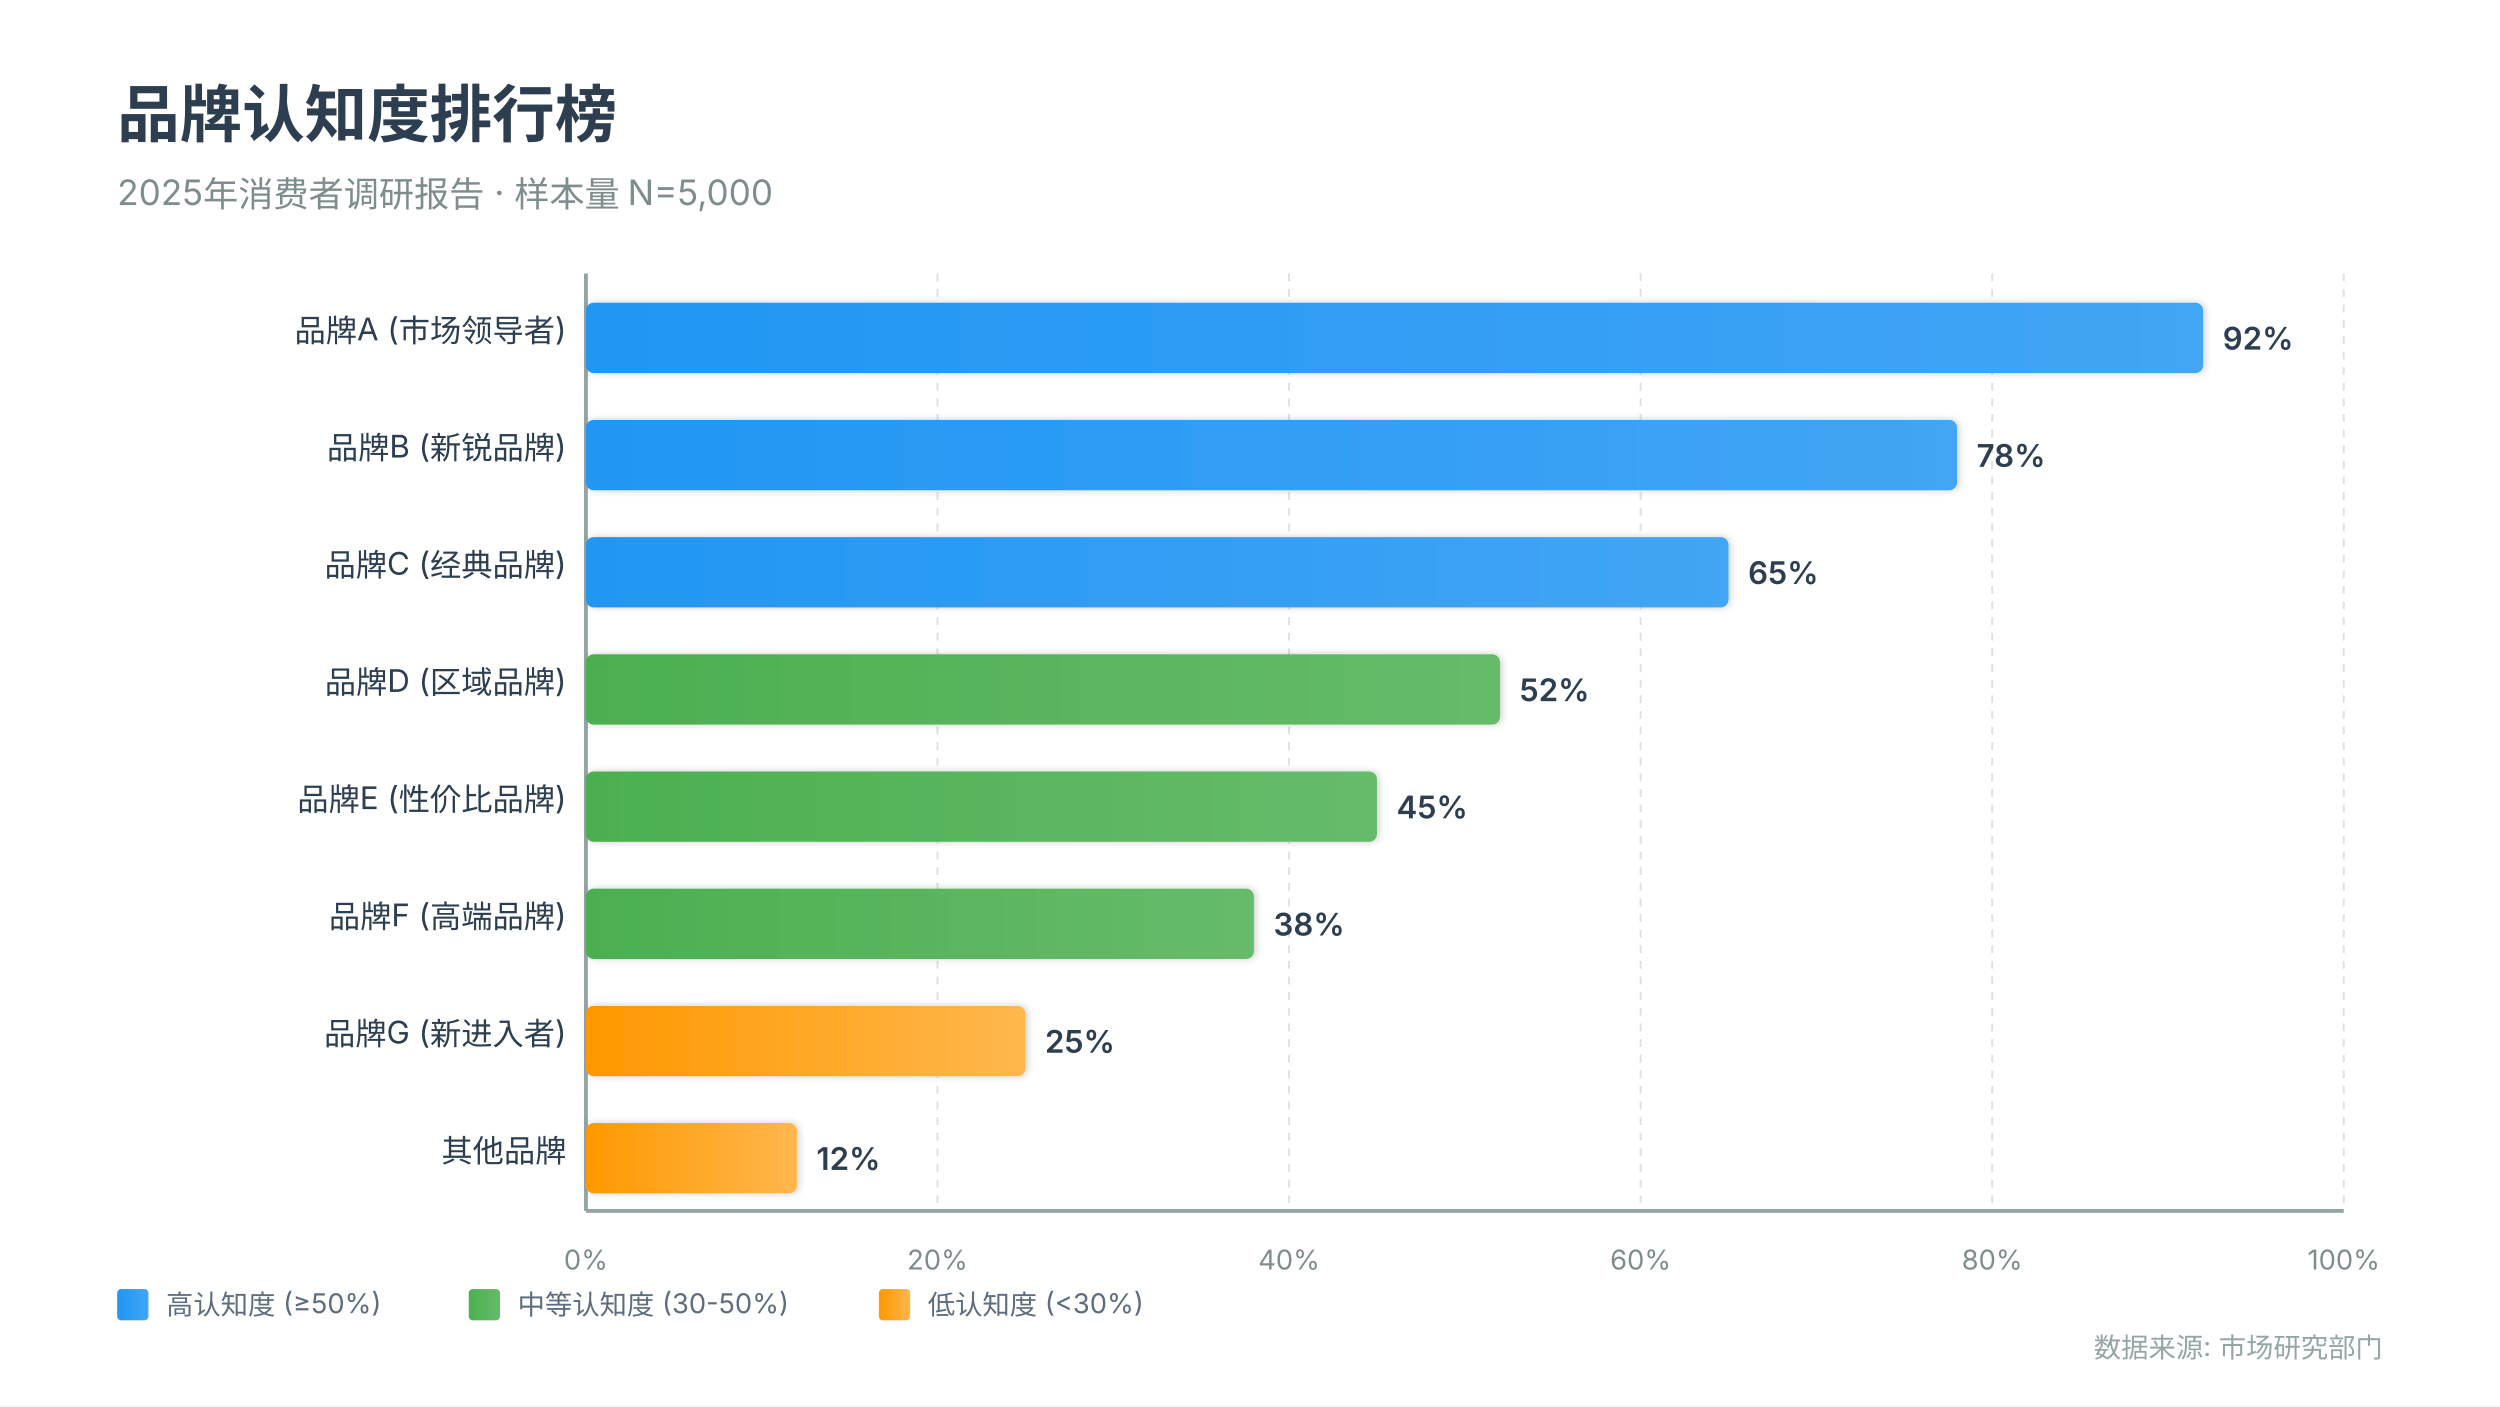
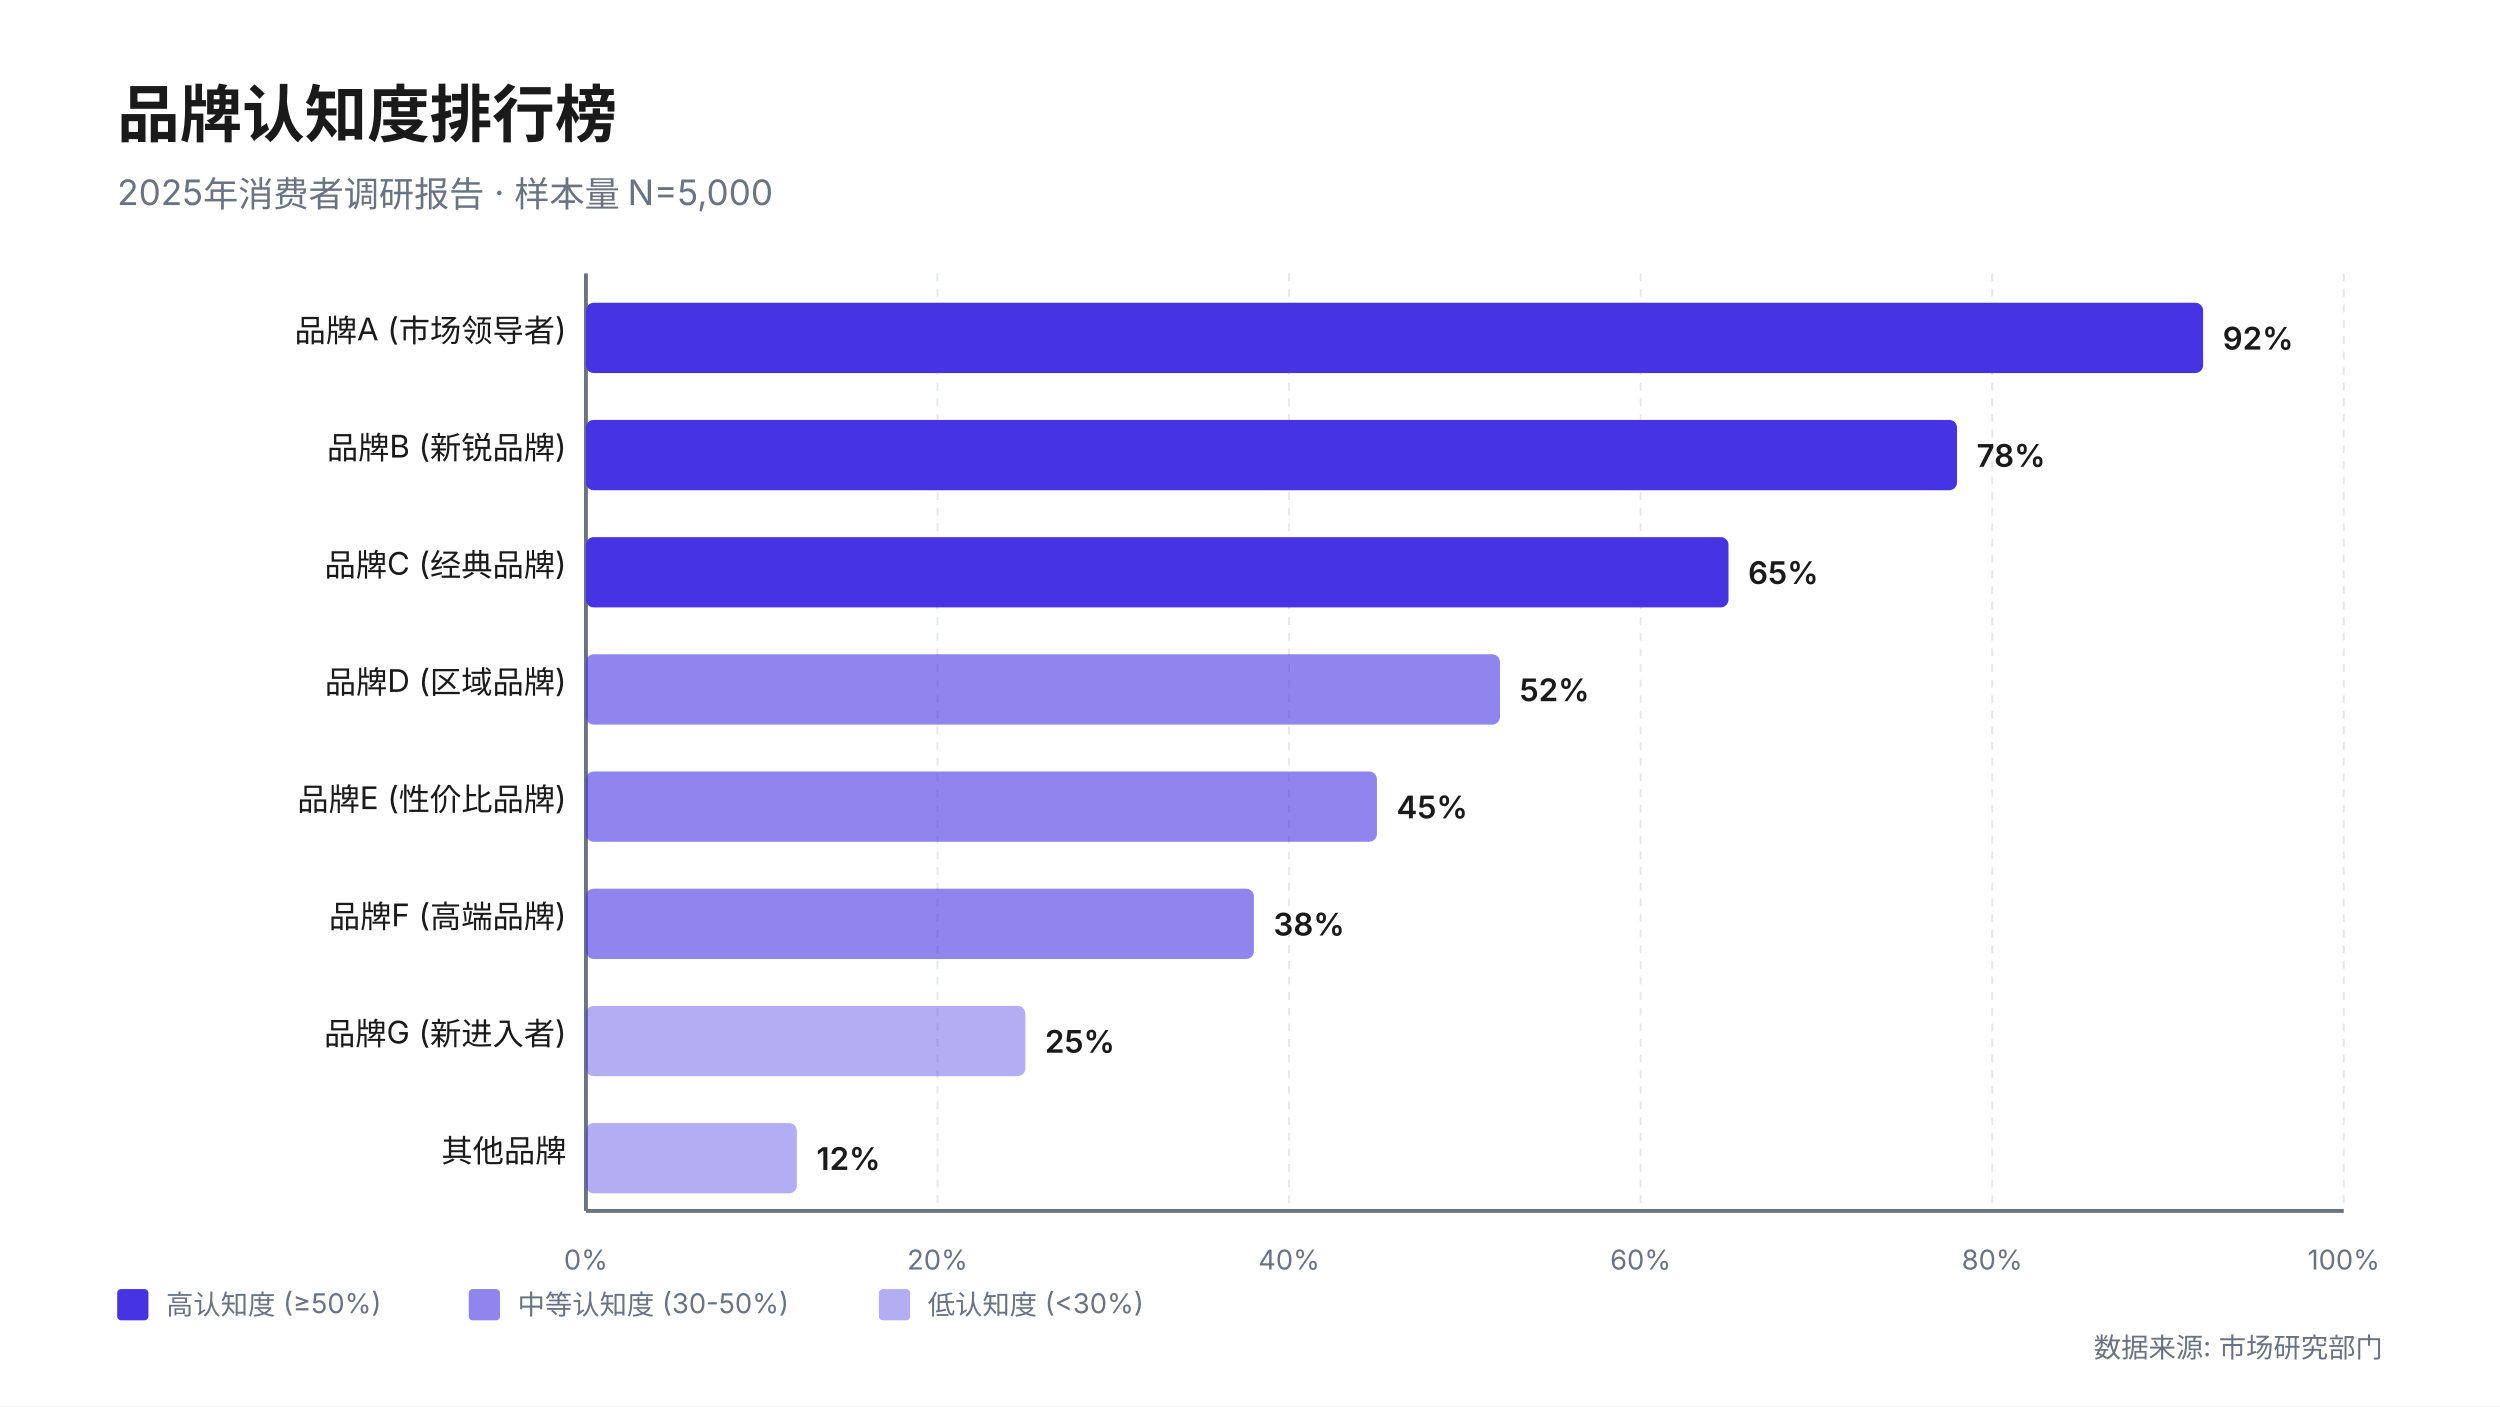
<svg xmlns="http://www.w3.org/2000/svg" viewBox="0 0 1280 720" width="1280" height="720">
  <defs>
-     <linearGradient id="hbarGrad1" x1="0%" y1="0%" x2="100%" y2="0%">
-       <stop offset="0%" style="stop-color:#2196F3;stop-opacity:1" />
-       <stop offset="100%" style="stop-color:#42A5F5;stop-opacity:1" />
-     </linearGradient>
-     <linearGradient id="hbarGrad2" x1="0%" y1="0%" x2="100%" y2="0%">
-       <stop offset="0%" style="stop-color:#4CAF50;stop-opacity:1" />
-       <stop offset="100%" style="stop-color:#66BB6A;stop-opacity:1" />
-     </linearGradient>
-     <linearGradient id="hbarGrad3" x1="0%" y1="0%" x2="100%" y2="0%">
-       <stop offset="0%" style="stop-color:#FF9800;stop-opacity:1" />
-       <stop offset="100%" style="stop-color:#FFB74D;stop-opacity:1" />
-     </linearGradient>
-     <filter id="hbarShadow">
-       <feGaussianBlur in="SourceAlpha" stdDeviation="2" />
-       <feOffset dx="1" dy="0" />
-       <feComponentTransfer>
-         <feFuncA type="linear" slope="0.2" />
-       </feComponentTransfer>
-       <feMerge>
-         <feMergeNode />
-         <feMergeNode in="SourceGraphic" />
-       </feMerge>
-     </filter>
-   </defs>
+         
+         
+         
+         
+         
+         
+         
+         
+         
+     </defs>
  <rect width="1280" height="720" fill="#FFFFFF" />
-   <text x="60" y="70" font-family="-apple-system, BlinkMacSystemFont, 'Segoe UI', 'PingFang SC', 'Microsoft YaHei', sans-serif" font-size="32" font-weight="bold" fill="#2C3E50">
+   <text x="60" y="70" font-family="-apple-system, BlinkMacSystemFont, 'Segoe UI', 'PingFang SC', 'Microsoft YaHei', sans-serif" font-size="32" font-weight="bold" fill="#1A1A1A">
    <tspan>品牌认知度排行榜</tspan>
  </text>
-   <text x="60" y="105" font-family="-apple-system, BlinkMacSystemFont, 'Segoe UI', 'PingFang SC', 'Microsoft YaHei', sans-serif" font-size="18" fill="#7F8C8D">
+   <text x="60" y="105" font-family="-apple-system, BlinkMacSystemFont, 'Segoe UI', 'PingFang SC', 'Microsoft YaHei', sans-serif" font-size="18" fill="#6B7280">
    <tspan>2025年消费者调研报告 · 样本量 N=5,000</tspan>
  </text>
  <g id="chartArea">
-     <line x1="300" y1="140" x2="300" y2="620" stroke="#E0E0E0" stroke-width="1" stroke-dasharray="4,4" />
-     <line x1="480" y1="140" x2="480" y2="620" stroke="#E0E0E0" stroke-width="1" stroke-dasharray="4,4" />
-     <line x1="660" y1="140" x2="660" y2="620" stroke="#E0E0E0" stroke-width="1" stroke-dasharray="4,4" />
-     <line x1="840" y1="140" x2="840" y2="620" stroke="#E0E0E0" stroke-width="1" stroke-dasharray="4,4" />
-     <line x1="1020" y1="140" x2="1020" y2="620" stroke="#E0E0E0" stroke-width="1" stroke-dasharray="4,4" />
-     <line x1="1200" y1="140" x2="1200" y2="620" stroke="#E0E0E0" stroke-width="1" stroke-dasharray="4,4" />
-     <text x="300" y="650" font-family="-apple-system, BlinkMacSystemFont, 'Segoe UI', sans-serif" font-size="14" fill="#7F8C8D" text-anchor="middle">
+     <line x1="300" y1="140" x2="300" y2="620" stroke="#E5E7EB" stroke-width="1" stroke-dasharray="4,4" />
+     <line x1="480" y1="140" x2="480" y2="620" stroke="#E5E7EB" stroke-width="1" stroke-dasharray="4,4" />
+     <line x1="660" y1="140" x2="660" y2="620" stroke="#E5E7EB" stroke-width="1" stroke-dasharray="4,4" />
+     <line x1="840" y1="140" x2="840" y2="620" stroke="#E5E7EB" stroke-width="1" stroke-dasharray="4,4" />
+     <line x1="1020" y1="140" x2="1020" y2="620" stroke="#E5E7EB" stroke-width="1" stroke-dasharray="4,4" />
+     <line x1="1200" y1="140" x2="1200" y2="620" stroke="#E5E7EB" stroke-width="1" stroke-dasharray="4,4" />
+     <text x="300" y="650" font-family="-apple-system, BlinkMacSystemFont, 'Segoe UI', sans-serif" font-size="14" fill="#6B7280" text-anchor="middle">
      <tspan>0%</tspan>
    </text>
-     <text x="480" y="650" font-family="-apple-system, BlinkMacSystemFont, 'Segoe UI', sans-serif" font-size="14" fill="#7F8C8D" text-anchor="middle">
+     <text x="480" y="650" font-family="-apple-system, BlinkMacSystemFont, 'Segoe UI', sans-serif" font-size="14" fill="#6B7280" text-anchor="middle">
      <tspan>20%</tspan>
    </text>
-     <text x="660" y="650" font-family="-apple-system, BlinkMacSystemFont, 'Segoe UI', sans-serif" font-size="14" fill="#7F8C8D" text-anchor="middle">
+     <text x="660" y="650" font-family="-apple-system, BlinkMacSystemFont, 'Segoe UI', sans-serif" font-size="14" fill="#6B7280" text-anchor="middle">
      <tspan>40%</tspan>
    </text>
-     <text x="840" y="650" font-family="-apple-system, BlinkMacSystemFont, 'Segoe UI', sans-serif" font-size="14" fill="#7F8C8D" text-anchor="middle">
+     <text x="840" y="650" font-family="-apple-system, BlinkMacSystemFont, 'Segoe UI', sans-serif" font-size="14" fill="#6B7280" text-anchor="middle">
      <tspan>60%</tspan>
    </text>
-     <text x="1020" y="650" font-family="-apple-system, BlinkMacSystemFont, 'Segoe UI', sans-serif" font-size="14" fill="#7F8C8D" text-anchor="middle">
+     <text x="1020" y="650" font-family="-apple-system, BlinkMacSystemFont, 'Segoe UI', sans-serif" font-size="14" fill="#6B7280" text-anchor="middle">
      <tspan>80%</tspan>
    </text>
-     <text x="1200" y="650" font-family="-apple-system, BlinkMacSystemFont, 'Segoe UI', sans-serif" font-size="14" fill="#7F8C8D" text-anchor="middle">
+     <text x="1200" y="650" font-family="-apple-system, BlinkMacSystemFont, 'Segoe UI', sans-serif" font-size="14" fill="#6B7280" text-anchor="middle">
      <tspan>100%</tspan>
    </text>
-     <line x1="300" y1="140" x2="300" y2="620" stroke="#95A5A6" stroke-width="2" />
-     <line x1="300" y1="620" x2="1200" y2="620" stroke="#95A5A6" stroke-width="2" />
-     <text x="290" y="175" font-family="-apple-system, BlinkMacSystemFont, 'Segoe UI', 'PingFang SC', 'Microsoft YaHei', sans-serif" font-size="16" fill="#2C3E50" text-anchor="end">
+     <line x1="300" y1="140" x2="300" y2="620" stroke="#6B7280" stroke-width="2" />
+     <line x1="300" y1="620" x2="1200" y2="620" stroke="#6B7280" stroke-width="2" />
+     <text x="290" y="175" font-family="-apple-system, BlinkMacSystemFont, 'Segoe UI', 'PingFang SC', 'Microsoft YaHei', sans-serif" font-size="16" fill="#1A1A1A" text-anchor="end">
      <tspan>品牌A (市场领导者)</tspan>
    </text>
-     <rect x="300" y="155" width="828" height="36" rx="4" fill="url(#hbarGrad1)" filter="url(#hbarShadow)" />
-     <text x="1138" y="179" font-family="-apple-system, BlinkMacSystemFont, 'Segoe UI', sans-serif" font-size="16" font-weight="600" fill="#2C3E50">
+     <rect x="300" y="155" width="828" height="36" rx="4" fill="#4633E3" />
+     <text x="1138" y="179" font-family="-apple-system, BlinkMacSystemFont, 'Segoe UI', sans-serif" font-size="16" font-weight="600" fill="#1A1A1A">
      <tspan>92%</tspan>
    </text>
-     <text x="290" y="235" font-family="-apple-system, BlinkMacSystemFont, 'Segoe UI', 'PingFang SC', 'Microsoft YaHei', sans-serif" font-size="16" fill="#2C3E50" text-anchor="end">
+     <text x="290" y="235" font-family="-apple-system, BlinkMacSystemFont, 'Segoe UI', 'PingFang SC', 'Microsoft YaHei', sans-serif" font-size="16" fill="#1A1A1A" text-anchor="end">
      <tspan>品牌B (新锐品牌)</tspan>
    </text>
-     <rect x="300" y="215" width="702" height="36" rx="4" fill="url(#hbarGrad1)" filter="url(#hbarShadow)" />
-     <text x="1012" y="239" font-family="-apple-system, BlinkMacSystemFont, 'Segoe UI', sans-serif" font-size="16" font-weight="600" fill="#2C3E50">
+     <rect x="300" y="215" width="702" height="36" rx="4" fill="#4633E3" />
+     <text x="1012" y="239" font-family="-apple-system, BlinkMacSystemFont, 'Segoe UI', sans-serif" font-size="16" font-weight="600" fill="#1A1A1A">
      <tspan>78%</tspan>
    </text>
-     <text x="290" y="295" font-family="-apple-system, BlinkMacSystemFont, 'Segoe UI', 'PingFang SC', 'Microsoft YaHei', sans-serif" font-size="16" fill="#2C3E50" text-anchor="end">
+     <text x="290" y="295" font-family="-apple-system, BlinkMacSystemFont, 'Segoe UI', 'PingFang SC', 'Microsoft YaHei', sans-serif" font-size="16" fill="#1A1A1A" text-anchor="end">
      <tspan>品牌C (经典品牌)</tspan>
    </text>
-     <rect x="300" y="275" width="585" height="36" rx="4" fill="url(#hbarGrad1)" filter="url(#hbarShadow)" />
-     <text x="895" y="299" font-family="-apple-system, BlinkMacSystemFont, 'Segoe UI', sans-serif" font-size="16" font-weight="600" fill="#2C3E50">
+     <rect x="300" y="275" width="585" height="36" rx="4" fill="#4633E3" />
+     <text x="895" y="299" font-family="-apple-system, BlinkMacSystemFont, 'Segoe UI', sans-serif" font-size="16" font-weight="600" fill="#1A1A1A">
      <tspan>65%</tspan>
    </text>
-     <text x="290" y="355" font-family="-apple-system, BlinkMacSystemFont, 'Segoe UI', 'PingFang SC', 'Microsoft YaHei', sans-serif" font-size="16" fill="#2C3E50" text-anchor="end">
+     <text x="290" y="355" font-family="-apple-system, BlinkMacSystemFont, 'Segoe UI', 'PingFang SC', 'Microsoft YaHei', sans-serif" font-size="16" fill="#1A1A1A" text-anchor="end">
      <tspan>品牌D (区域品牌)</tspan>
    </text>
-     <rect x="300" y="335" width="468" height="36" rx="4" fill="url(#hbarGrad2)" filter="url(#hbarShadow)" />
-     <text x="778" y="359" font-family="-apple-system, BlinkMacSystemFont, 'Segoe UI', sans-serif" font-size="16" font-weight="600" fill="#2C3E50">
+     <rect x="300" y="335" width="468" height="36" rx="4" fill="#4633E3" fill-opacity="0.6" />
+     <text x="778" y="359" font-family="-apple-system, BlinkMacSystemFont, 'Segoe UI', sans-serif" font-size="16" font-weight="600" fill="#1A1A1A">
      <tspan>52%</tspan>
    </text>
-     <text x="290" y="415" font-family="-apple-system, BlinkMacSystemFont, 'Segoe UI', 'PingFang SC', 'Microsoft YaHei', sans-serif" font-size="16" fill="#2C3E50" text-anchor="end">
+     <text x="290" y="415" font-family="-apple-system, BlinkMacSystemFont, 'Segoe UI', 'PingFang SC', 'Microsoft YaHei', sans-serif" font-size="16" fill="#1A1A1A" text-anchor="end">
      <tspan>品牌E (性价比品牌)</tspan>
    </text>
-     <rect x="300" y="395" width="405" height="36" rx="4" fill="url(#hbarGrad2)" filter="url(#hbarShadow)" />
-     <text x="715" y="419" font-family="-apple-system, BlinkMacSystemFont, 'Segoe UI', sans-serif" font-size="16" font-weight="600" fill="#2C3E50">
+     <rect x="300" y="395" width="405" height="36" rx="4" fill="#4633E3" fill-opacity="0.6" />
+     <text x="715" y="419" font-family="-apple-system, BlinkMacSystemFont, 'Segoe UI', sans-serif" font-size="16" font-weight="600" fill="#1A1A1A">
      <tspan>45%</tspan>
    </text>
-     <text x="290" y="475" font-family="-apple-system, BlinkMacSystemFont, 'Segoe UI', 'PingFang SC', 'Microsoft YaHei', sans-serif" font-size="16" fill="#2C3E50" text-anchor="end">
+     <text x="290" y="475" font-family="-apple-system, BlinkMacSystemFont, 'Segoe UI', 'PingFang SC', 'Microsoft YaHei', sans-serif" font-size="16" fill="#1A1A1A" text-anchor="end">
      <tspan>品牌F (高端品牌)</tspan>
    </text>
-     <rect x="300" y="455" width="342" height="36" rx="4" fill="url(#hbarGrad2)" filter="url(#hbarShadow)" />
-     <text x="652" y="479" font-family="-apple-system, BlinkMacSystemFont, 'Segoe UI', sans-serif" font-size="16" font-weight="600" fill="#2C3E50">
+     <rect x="300" y="455" width="342" height="36" rx="4" fill="#4633E3" fill-opacity="0.6" />
+     <text x="652" y="479" font-family="-apple-system, BlinkMacSystemFont, 'Segoe UI', sans-serif" font-size="16" font-weight="600" fill="#1A1A1A">
      <tspan>38%</tspan>
    </text>
-     <text x="290" y="535" font-family="-apple-system, BlinkMacSystemFont, 'Segoe UI', 'PingFang SC', 'Microsoft YaHei', sans-serif" font-size="16" fill="#2C3E50" text-anchor="end">
+     <text x="290" y="535" font-family="-apple-system, BlinkMacSystemFont, 'Segoe UI', 'PingFang SC', 'Microsoft YaHei', sans-serif" font-size="16" fill="#1A1A1A" text-anchor="end">
      <tspan>品牌G (新进入者)</tspan>
    </text>
-     <rect x="300" y="515" width="225" height="36" rx="4" fill="url(#hbarGrad3)" filter="url(#hbarShadow)" />
-     <text x="535" y="539" font-family="-apple-system, BlinkMacSystemFont, 'Segoe UI', sans-serif" font-size="16" font-weight="600" fill="#2C3E50">
+     <rect x="300" y="515" width="225" height="36" rx="4" fill="#4633E3" fill-opacity="0.4" />
+     <text x="535" y="539" font-family="-apple-system, BlinkMacSystemFont, 'Segoe UI', sans-serif" font-size="16" font-weight="600" fill="#1A1A1A">
      <tspan>25%</tspan>
    </text>
-     <text x="290" y="595" font-family="-apple-system, BlinkMacSystemFont, 'Segoe UI', 'PingFang SC', 'Microsoft YaHei', sans-serif" font-size="16" fill="#2C3E50" text-anchor="end">
+     <text x="290" y="595" font-family="-apple-system, BlinkMacSystemFont, 'Segoe UI', 'PingFang SC', 'Microsoft YaHei', sans-serif" font-size="16" fill="#1A1A1A" text-anchor="end">
      <tspan>其他品牌</tspan>
    </text>
-     <rect x="300" y="575" width="108" height="36" rx="4" fill="url(#hbarGrad3)" filter="url(#hbarShadow)" />
-     <text x="418" y="599" font-family="-apple-system, BlinkMacSystemFont, 'Segoe UI', sans-serif" font-size="16" font-weight="600" fill="#2C3E50">
+     <rect x="300" y="575" width="108" height="36" rx="4" fill="#4633E3" fill-opacity="0.4" />
+     <text x="418" y="599" font-family="-apple-system, BlinkMacSystemFont, 'Segoe UI', sans-serif" font-size="16" font-weight="600" fill="#1A1A1A">
      <tspan>12%</tspan>
    </text>
  </g>
  <g id="legend">
-     <rect x="60" y="660" width="16" height="16" rx="2" fill="url(#hbarGrad1)" />
-     <text x="85" y="673" font-family="-apple-system, BlinkMacSystemFont, 'Segoe UI', 'PingFang SC', 'Microsoft YaHei', sans-serif" font-size="14" fill="#5D6D7E">
+     <rect x="60" y="660" width="16" height="16" rx="2" fill="#4633E3" />
+     <text x="85" y="673" font-family="-apple-system, BlinkMacSystemFont, 'Segoe UI', 'PingFang SC', 'Microsoft YaHei', sans-serif" font-size="14" fill="#6B7280">
      <tspan>高认知度 (≥50%)</tspan>
    </text>
-     <rect x="240" y="660" width="16" height="16" rx="2" fill="url(#hbarGrad2)" />
-     <text x="265" y="673" font-family="-apple-system, BlinkMacSystemFont, 'Segoe UI', 'PingFang SC', 'Microsoft YaHei', sans-serif" font-size="14" fill="#5D6D7E">
+     <rect x="240" y="660" width="16" height="16" rx="2" fill="#4633E3" fill-opacity="0.6" />
+     <text x="265" y="673" font-family="-apple-system, BlinkMacSystemFont, 'Segoe UI', 'PingFang SC', 'Microsoft YaHei', sans-serif" font-size="14" fill="#6B7280">
      <tspan>中等认知度 (30-50%)</tspan>
    </text>
-     <rect x="450" y="660" width="16" height="16" rx="2" fill="url(#hbarGrad3)" />
-     <text x="475" y="673" font-family="-apple-system, BlinkMacSystemFont, 'Segoe UI', 'PingFang SC', 'Microsoft YaHei', sans-serif" font-size="14" fill="#5D6D7E">
+     <rect x="450" y="660" width="16" height="16" rx="2" fill="#4633E3" fill-opacity="0.4" />
+     <text x="475" y="673" font-family="-apple-system, BlinkMacSystemFont, 'Segoe UI', 'PingFang SC', 'Microsoft YaHei', sans-serif" font-size="14" fill="#6B7280">
      <tspan>低认知度 (&lt;30%)</tspan>
    </text>
  </g>
-   <text x="1220" y="695" font-family="-apple-system, BlinkMacSystemFont, 'Segoe UI', 'PingFang SC', 'Microsoft YaHei', sans-serif" font-size="14" fill="#95A5A6" text-anchor="end">
+   <text x="1220" y="695" font-family="-apple-system, BlinkMacSystemFont, 'Segoe UI', 'PingFang SC', 'Microsoft YaHei', sans-serif" font-size="14" fill="#6B7280" text-anchor="end">
    <tspan>数据来源: 市场研究部门</tspan>
  </text>
</svg>
